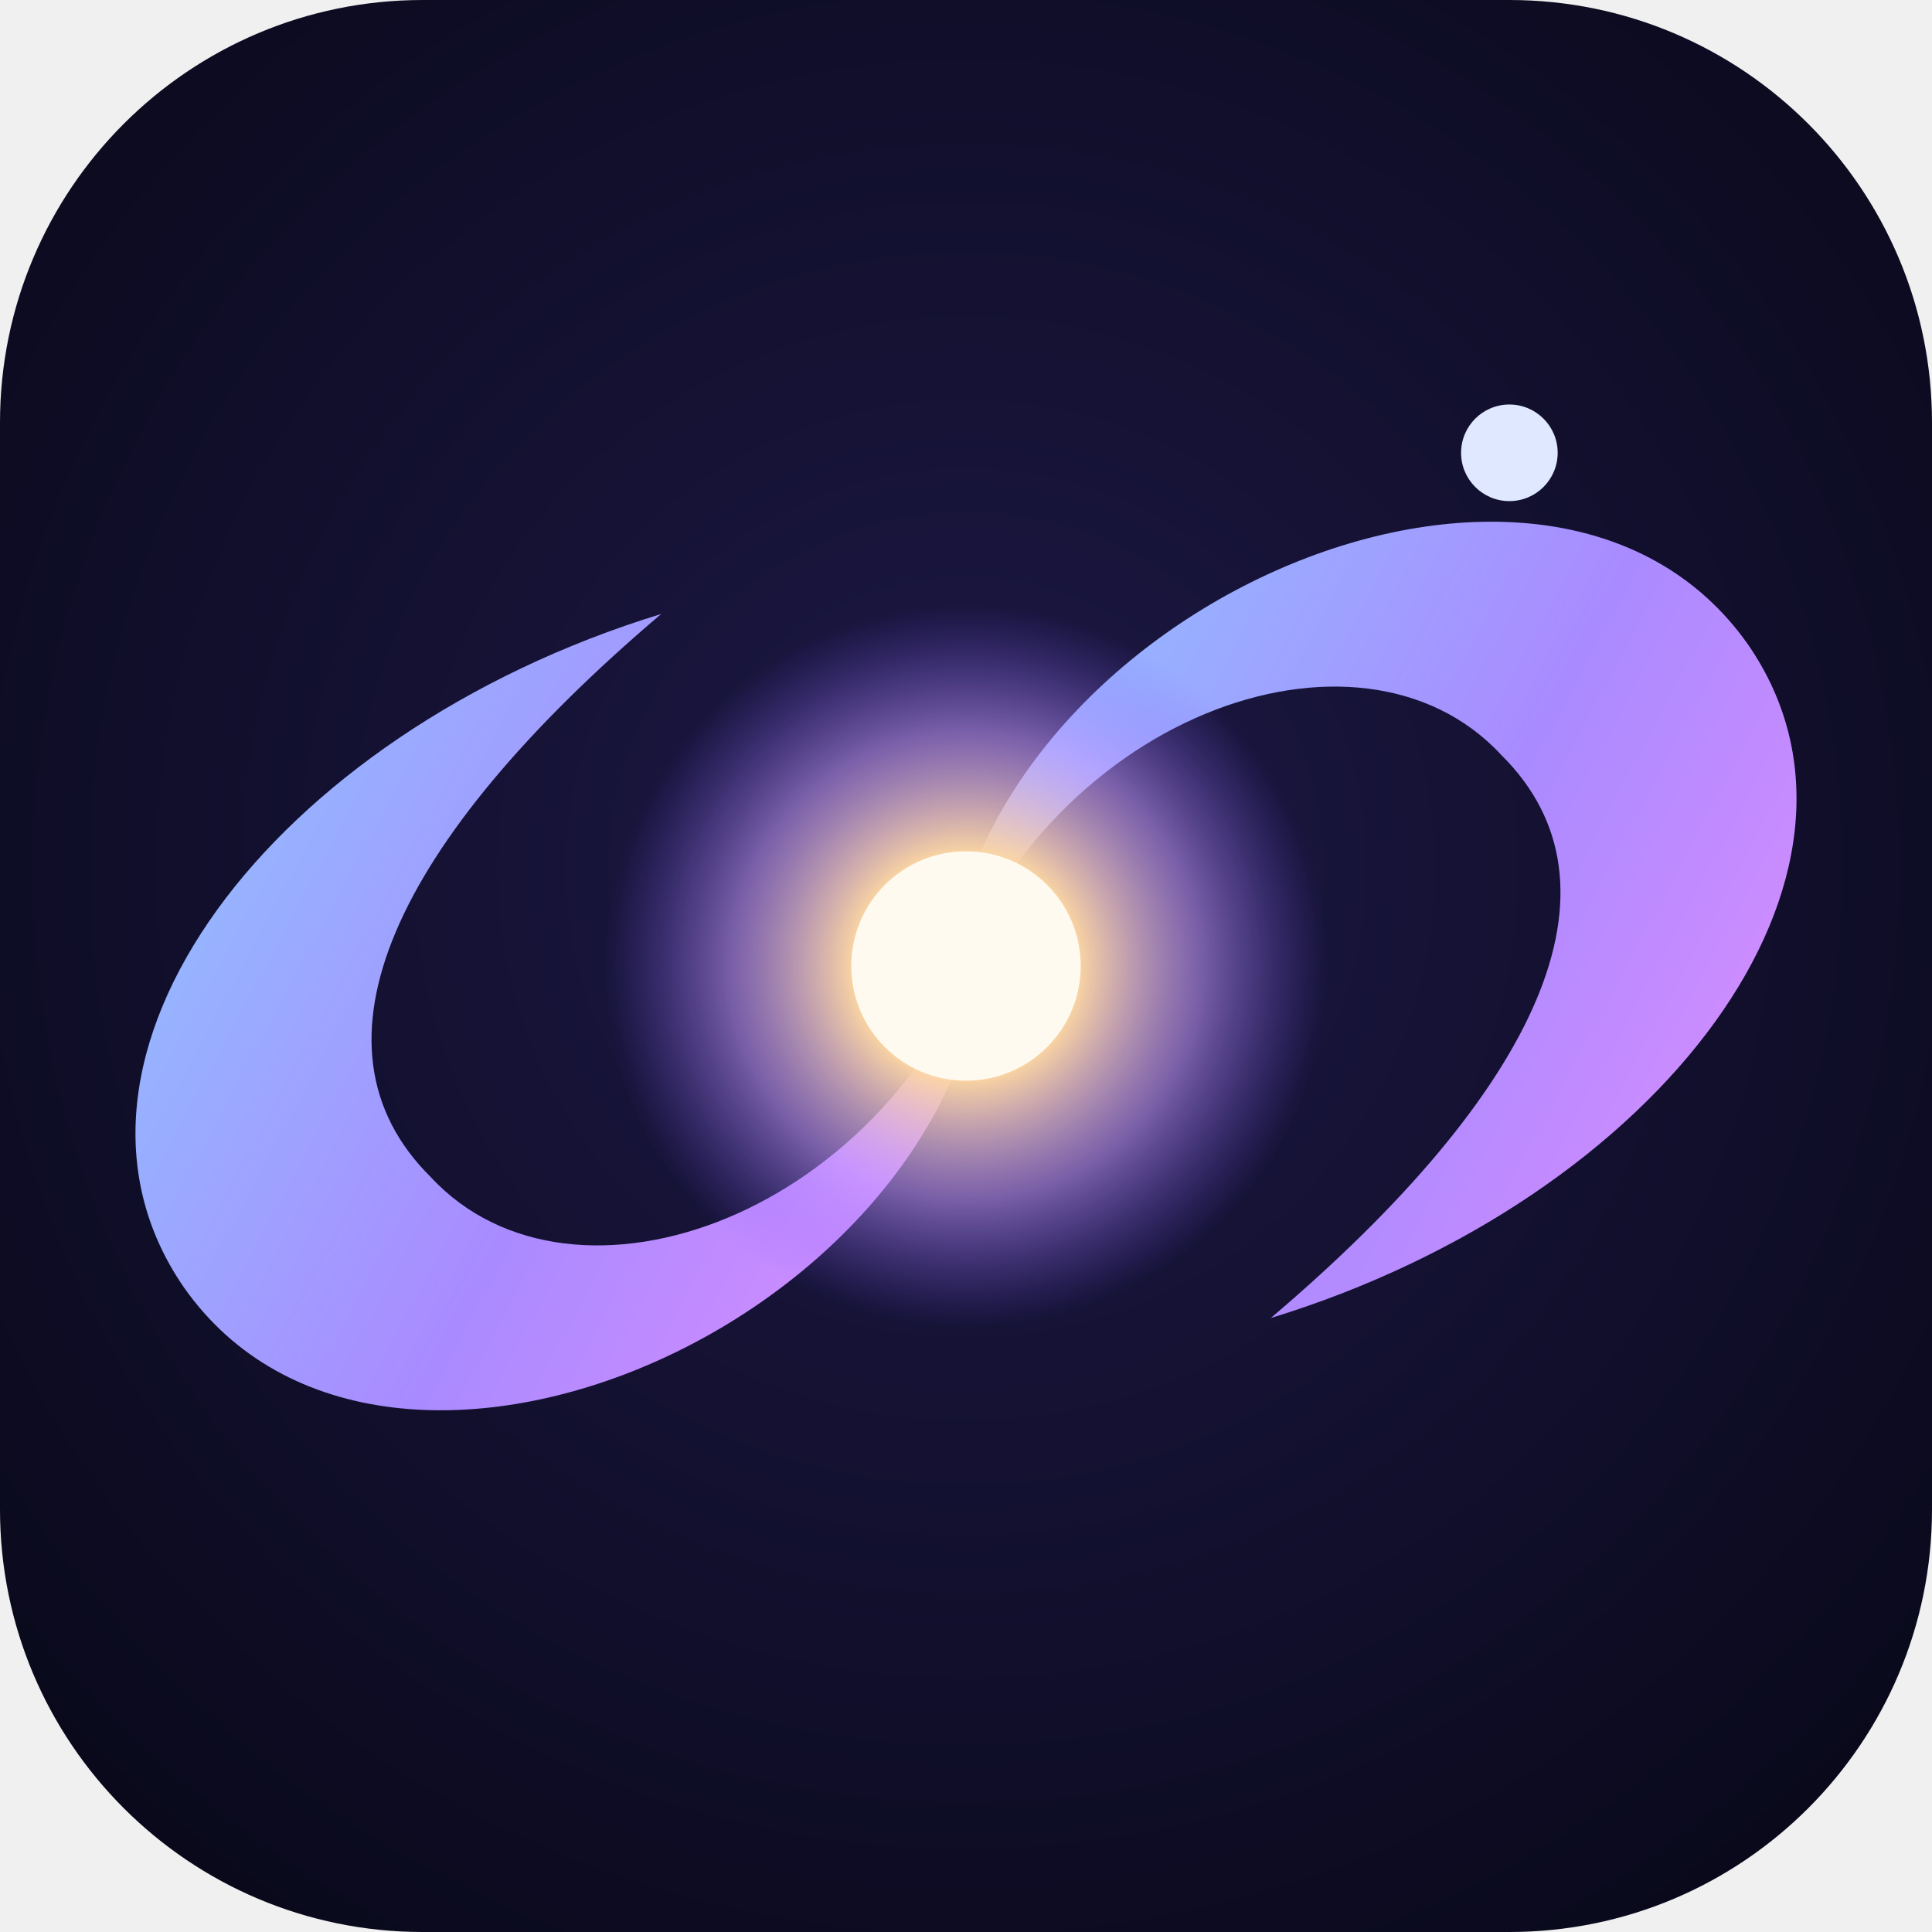
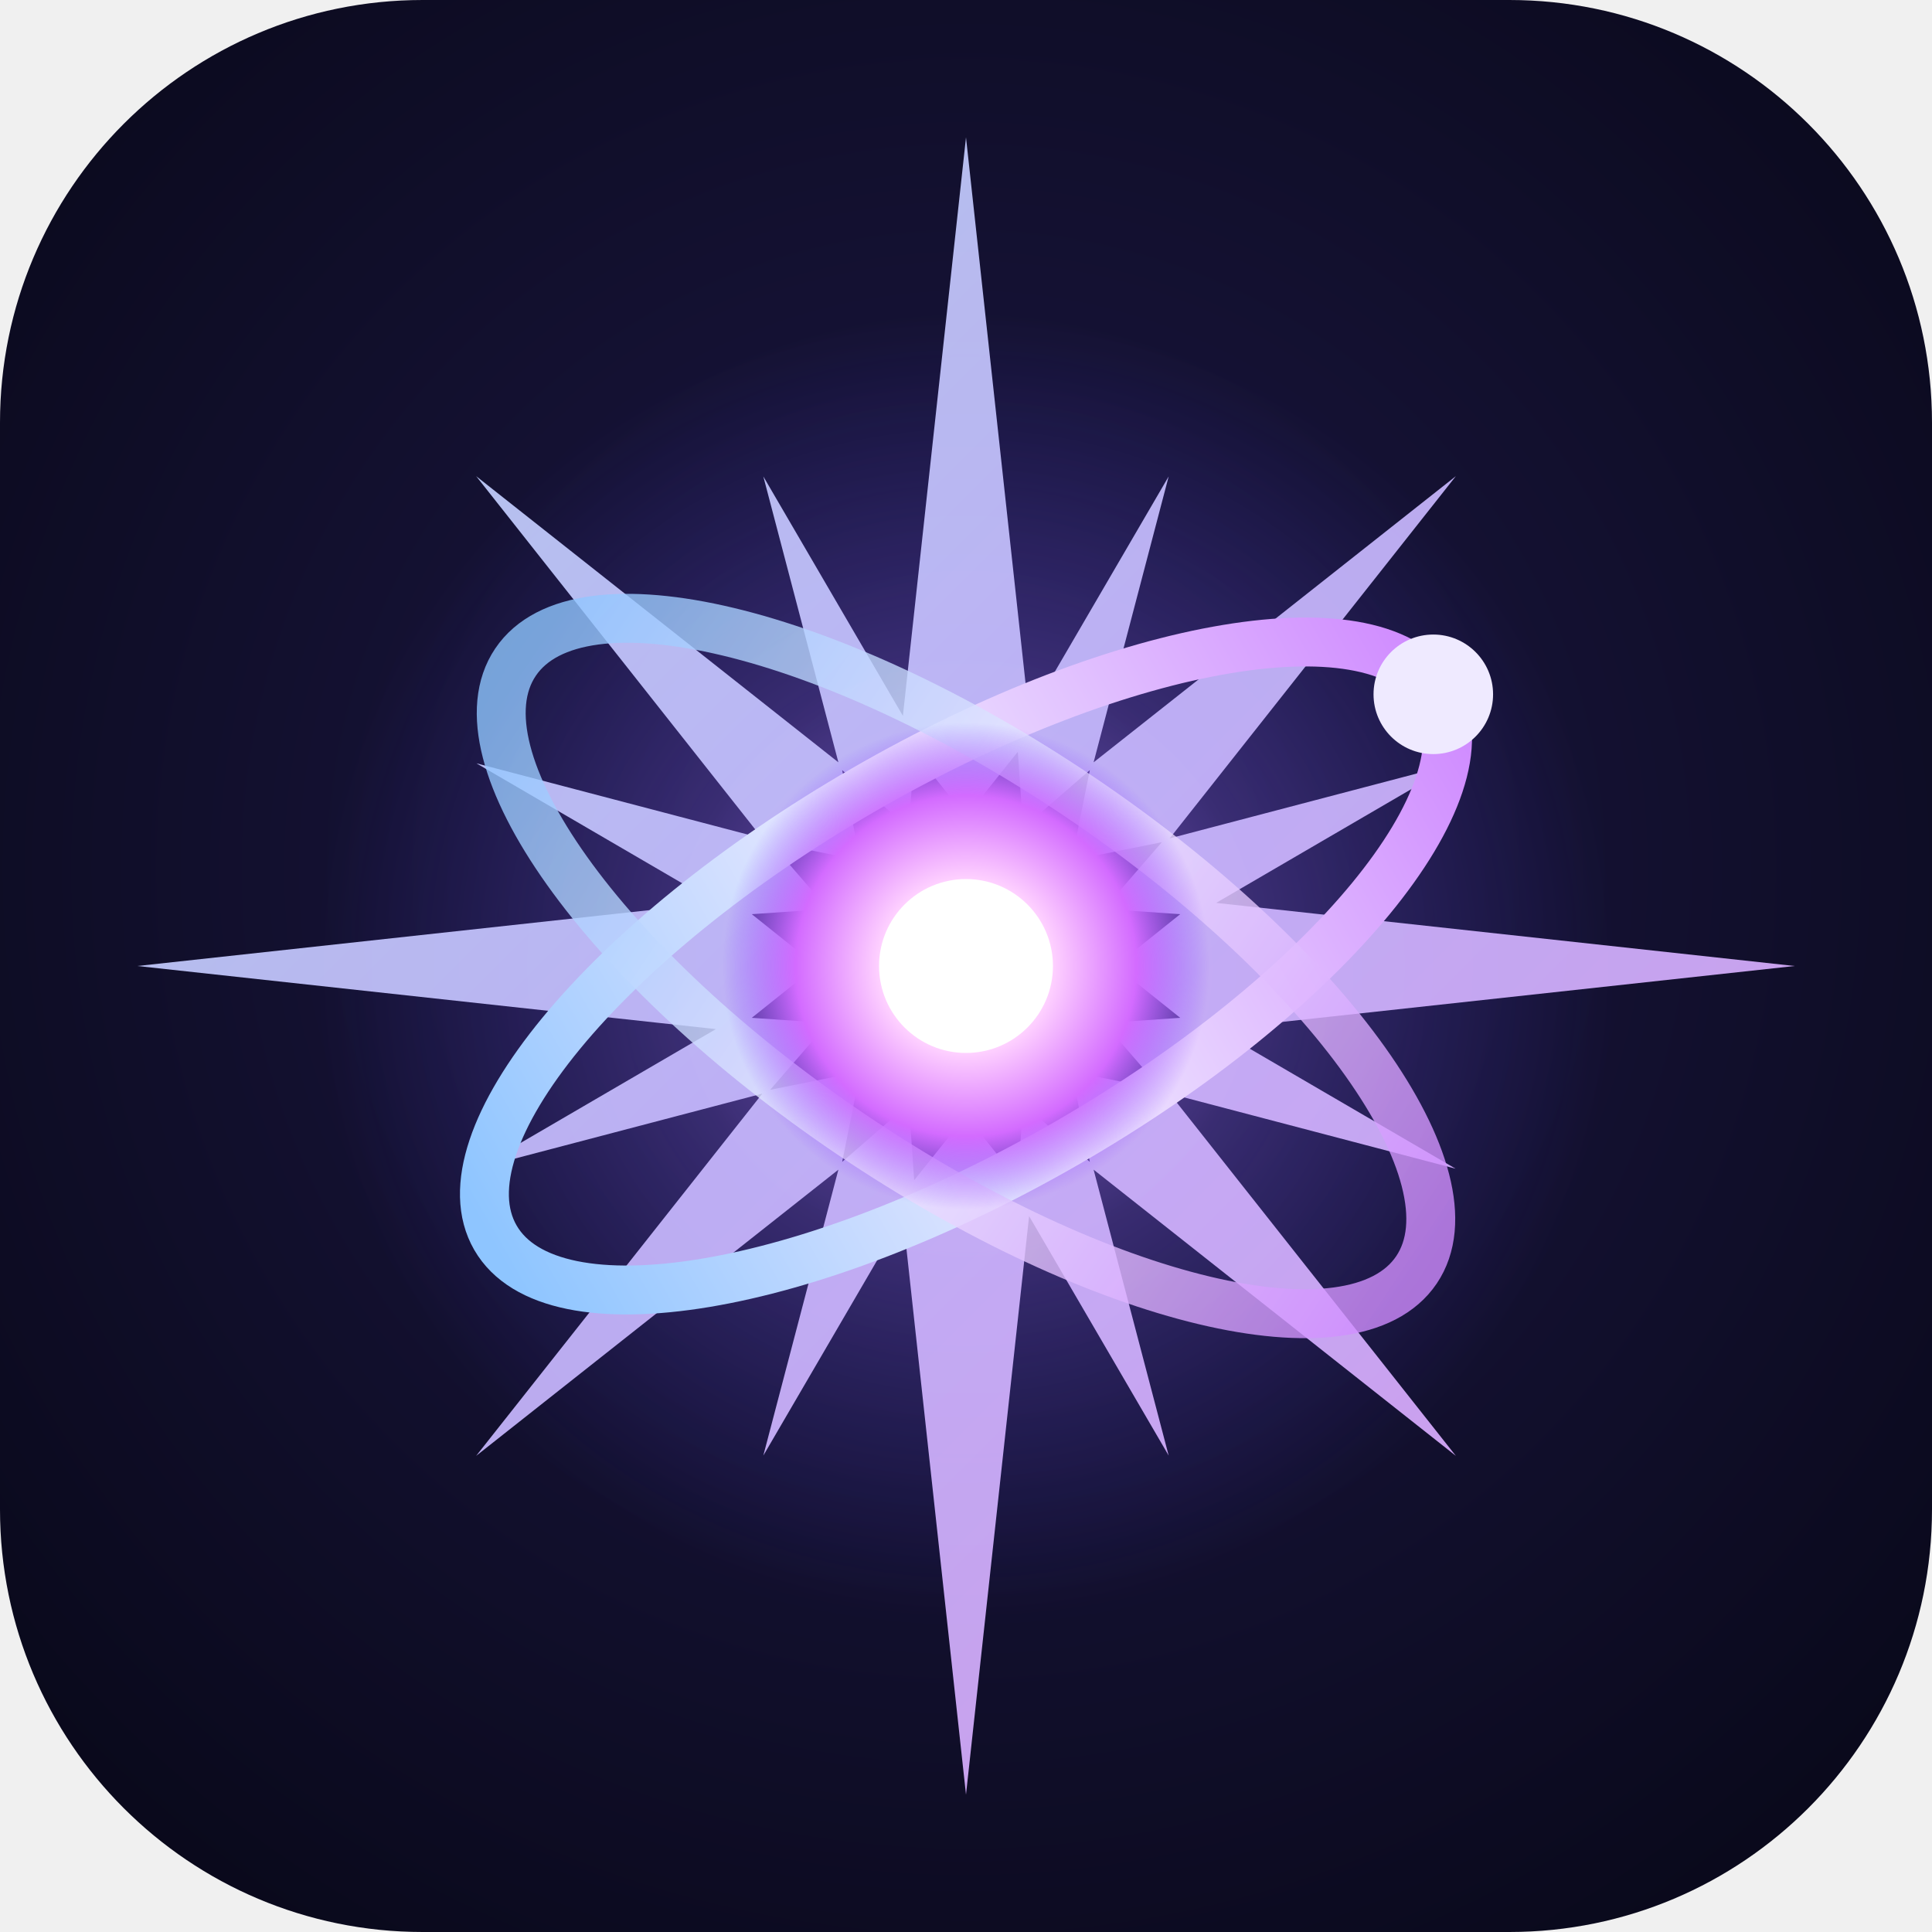
<svg xmlns="http://www.w3.org/2000/svg" viewBox="0 0 64 64">
  <defs>
    <radialGradient id="bg" cx="50%" cy="45%" r="70%">
      <stop offset="0" stop-color="#1d1846" />
      <stop offset="1" stop-color="#080818" />
    </radialGradient>
-     <linearGradient id="arm" x1="0" y1="0" x2="1" y2="1">
+     <radialGradient id="glow" cx="50%" cy="50%" r="50%">
+       <stop offset="0" stop-color="#d58bff" stop-opacity="0.75" />
+       <stop offset="0.45" stop-color="#8f6bff" stop-opacity="0.28" />
+       <stop offset="1" stop-color="#5b4bff" stop-opacity="0" />
+     </radialGradient>
+     <linearGradient id="ray" x1="0" y1="0" x2="1" y2="1">
+       <stop offset="0" stop-color="#bfe0ff" />
+       <stop offset="0.5" stop-color="#c9b8ff" />
+       <stop offset="1" stop-color="#e7a6ff" />
+     </linearGradient>
+     <linearGradient id="orbit" x1="0" y1="0" x2="1" y2="0">
      <stop offset="0" stop-color="#8ec5ff" />
-       <stop offset="0.55" stop-color="#a98bff" />
-       <stop offset="1" stop-color="#e08cff" />
+       <stop offset="0.5" stop-color="#efeaff" />
+       <stop offset="1" stop-color="#d08cff" />
    </linearGradient>
    <radialGradient id="core" cx="50%" cy="50%" r="50%">
-       <stop offset="0" stop-color="#fffaf0" />
-       <stop offset="0.3" stop-color="#ffd9a0" />
-       <stop offset="0.65" stop-color="#c79bff" stop-opacity="0.55" />
-       <stop offset="1" stop-color="#7a5cff" stop-opacity="0" />
+       <stop offset="0" stop-color="#fff" />
+       <stop offset="0.35" stop-color="#ffd3ff" />
+       <stop offset="0.7" stop-color="#d36bff" />
+       <stop offset="1" stop-color="#8a4dff" stop-opacity="0" />
    </radialGradient>
  </defs>
  <rect width="64" height="64" rx="14" fill="url(#bg)" />
-   <g transform="rotate(-24 32 32)">
-     <g transform="translate(32 32) scale(1.12 0.82) translate(-32 -32)">
-       <path fill="url(#arm)" d="M31 33 C 36 19, 55 19, 57 33 C 58.5 44, 48 52, 36 50 C 46 46, 51 40, 49 33 C 47 25, 37 24, 31 33 Z" />
-       <path fill="url(#arm)" d="M33 31 C 28 45, 9 45, 7 31 C 5.5 20, 16 12, 28 14 C 18 18, 13 24, 15 31 C 17 39, 27 40, 33 31 Z" />
+   <g transform="translate(32 32) scale(0.9) translate(-32 -32)">
+     <circle cx="32" cy="32" r="24" fill="url(#glow)" />
+     <path d="M32 1.5L34.4 23.5L32 26.5L29.6 23.5ZM39.46 13.98L36.64 24.72L34.1 26.92L33.87 23.57ZM50.03 13.97L39.42 27.4L35.89 28.11L36.6 24.58ZM50.02 24.54L40.43 30.13L37.08 29.9L39.28 27.36ZM62.5 32L40.5 34.4L37.5 32L40.5 29.6ZM50.02 39.46L39.28 36.64L37.08 34.1L40.43 33.87ZM50.03 50.03L36.6 39.42L35.89 35.89L39.42 36.6ZM39.46 50.02L33.87 40.43L34.1 37.08L36.64 39.28ZM32 62.5L29.6 40.5L32 37.5L34.4 40.5ZM24.54 50.02L27.36 39.28L29.9 37.08L30.13 40.43ZM13.97 50.03L24.58 36.6L28.11 35.89L27.4 39.42ZM13.98 39.46L23.57 33.87L26.92 34.1L24.72 36.64ZM1.5 32L23.5 29.6L26.5 32L23.5 34.4ZM13.98 24.54L24.72 27.36L26.92 29.9L23.57 30.13ZM13.97 13.97L27.4 24.58L28.11 28.11L24.58 27.4ZM24.54 13.98L30.13 23.57L29.9 26.92L27.36 24.72Z" fill="url(#ray)" opacity="0.92" />
+     <g fill="none" stroke="url(#orbit)" stroke-width="1.8">
+       <ellipse cx="32" cy="32" rx="20" ry="7.5" transform="rotate(-30 32 32)" />
+       <ellipse cx="32" cy="32" rx="20" ry="7.5" transform="rotate(34 32 32)" opacity="0.8" />
    </g>
+     <circle cx="32" cy="32" r="9" fill="url(#core)" />
+     <circle cx="32" cy="32" r="3.2" fill="#fff" />
+     <circle cx="49.2" cy="22" r="2.2" fill="#efeaff" />
  </g>
-   <circle cx="32" cy="32" r="12" fill="url(#core)" />
-   <circle cx="32" cy="32" r="3.8" fill="#fffaf0" />
-   <circle cx="50" cy="15" r="1.6" fill="#dfe8ff" />
</svg>
